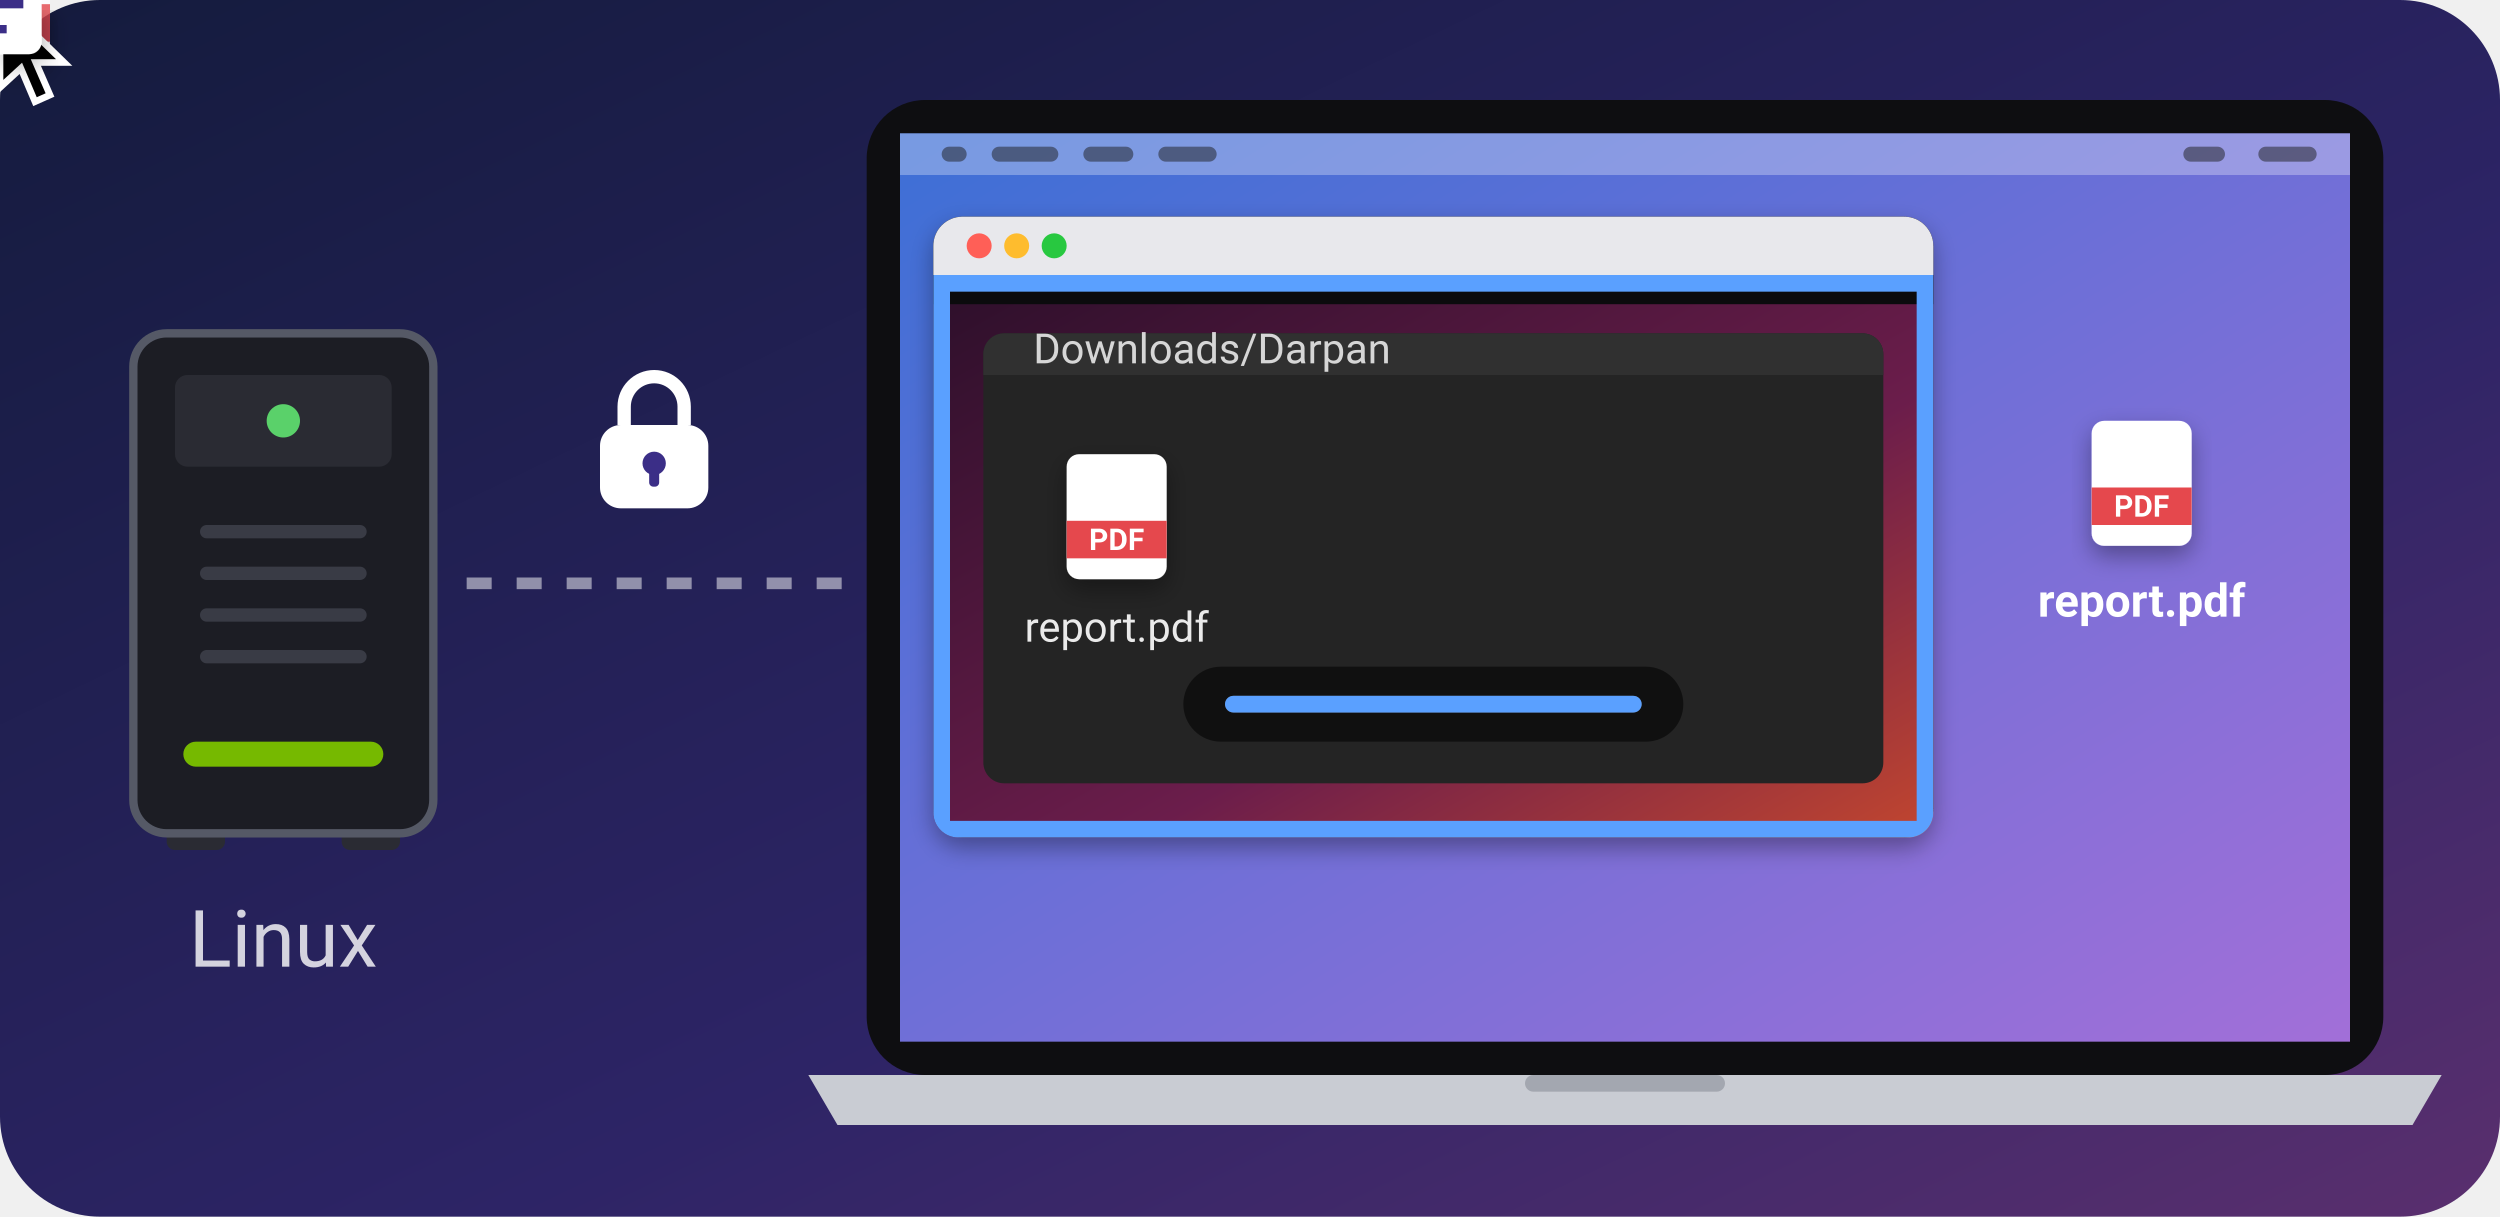
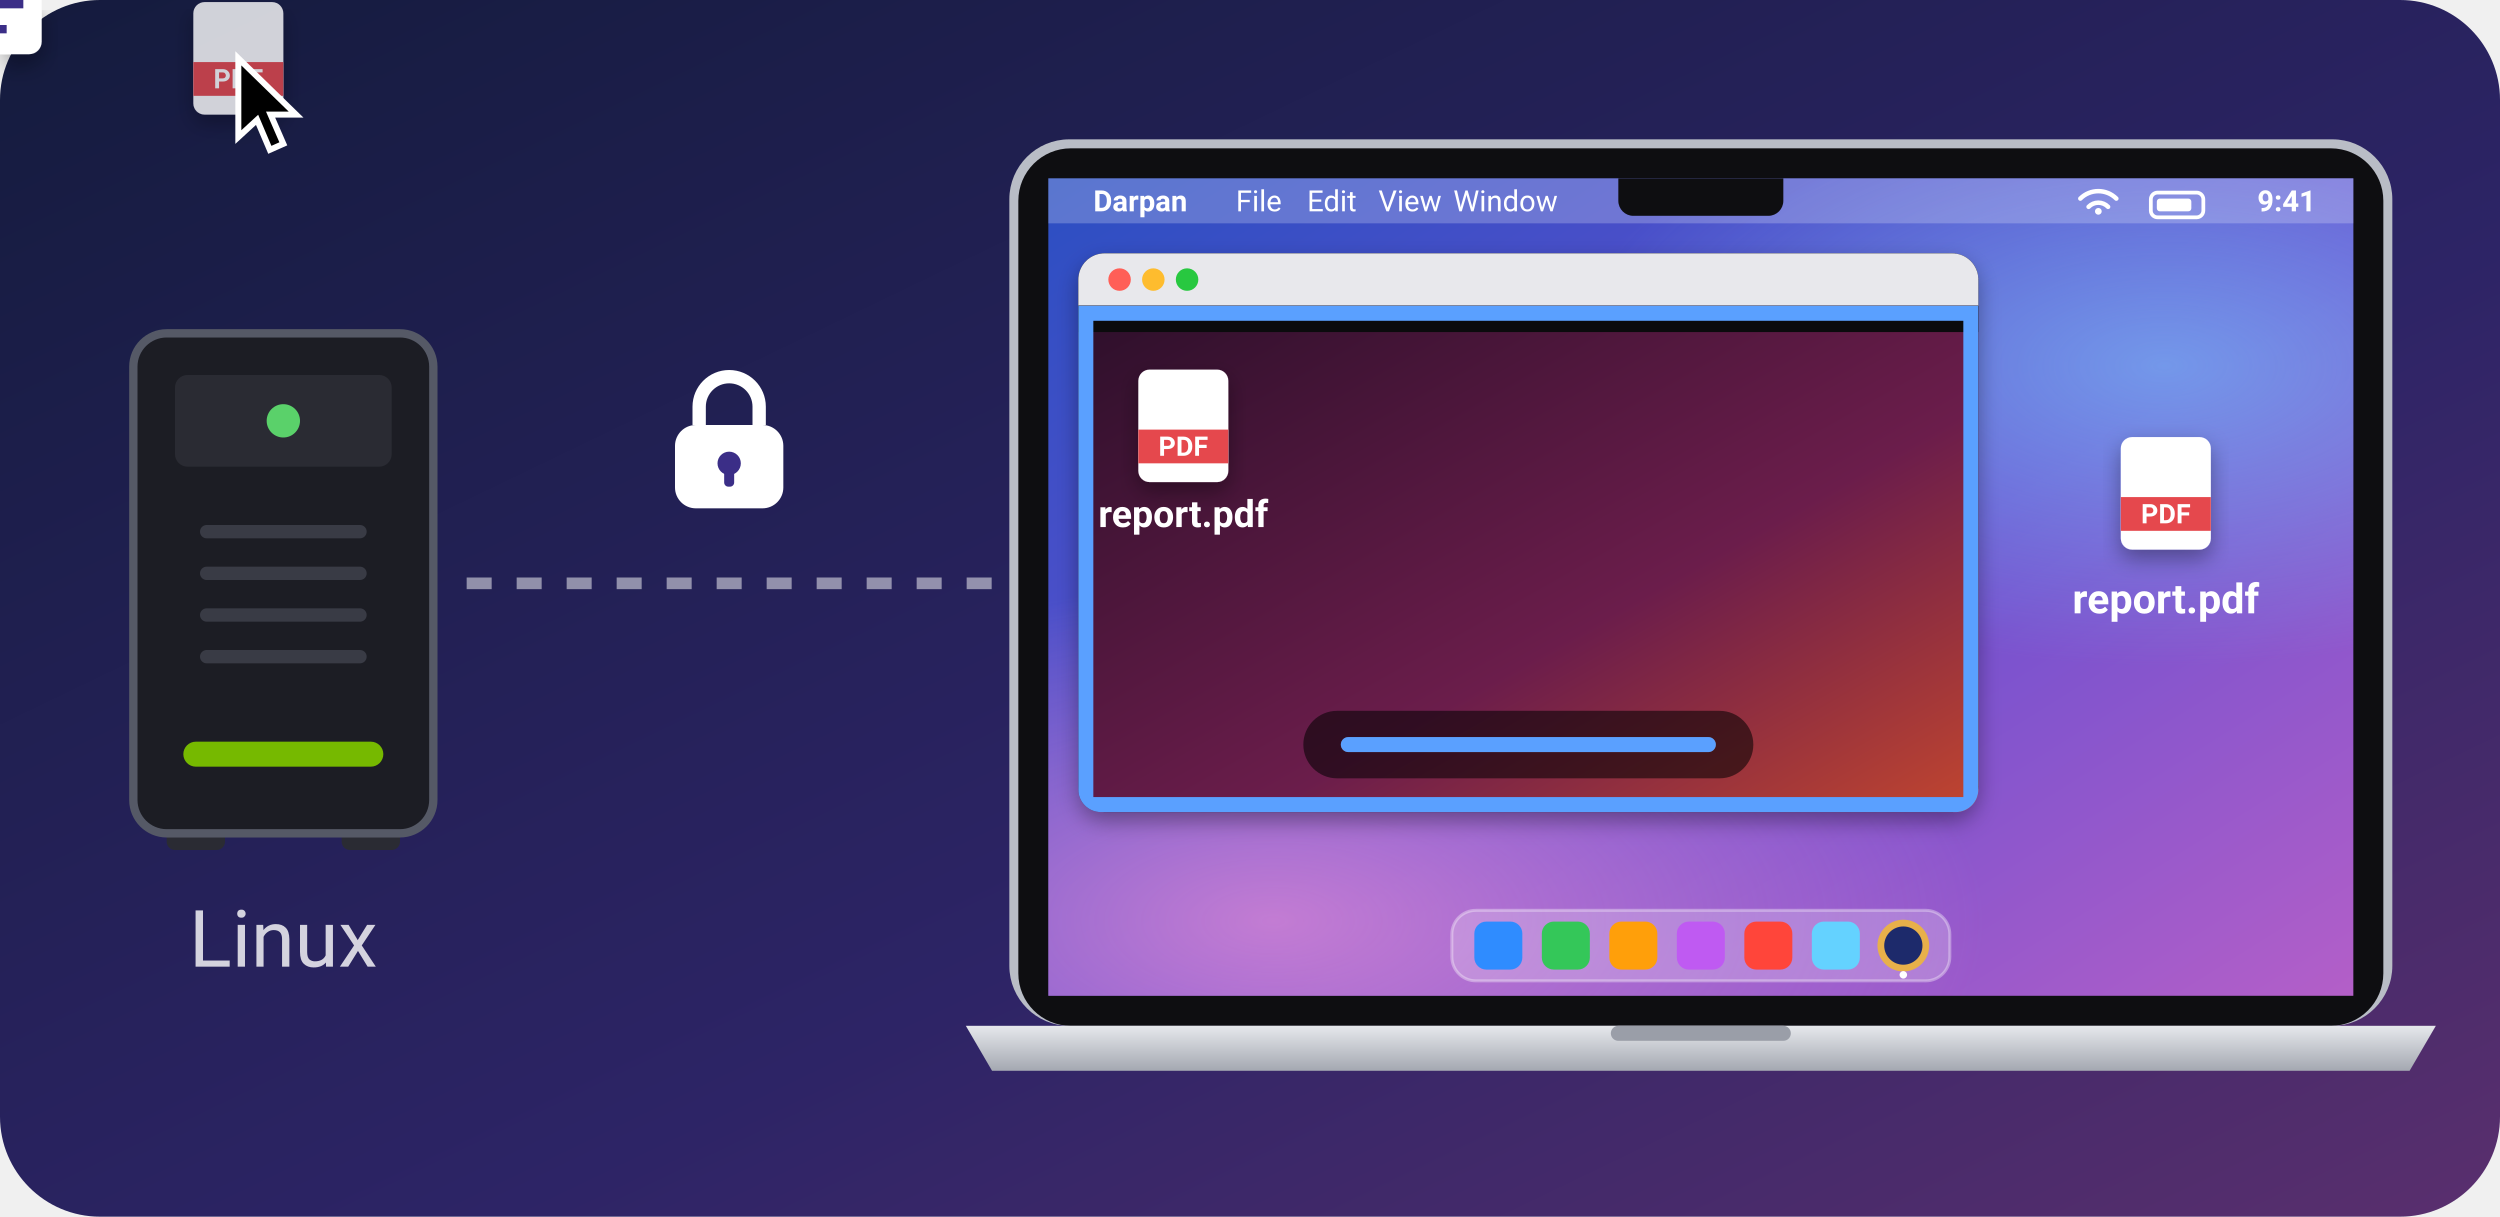
- <svg xmlns="http://www.w3.org/2000/svg" viewBox="0 0 300 146" width="300" height="146" role="img" aria-label="A file dragged from the Mac desktop onto Darpan's window lands in the Downloads/Darpan folder on the Linux computer">
-   <style>@keyframes ptr{0.00%{opacity:0;transform:translate(262.0px,60.0px)}5.00%{opacity:0;transform:translate(262.0px,60.0px)}6.67%{opacity:1;transform:translate(262.0px,60.0px)}11.67%{opacity:1;transform:translate(262.0px,60.0px)}26.67%{opacity:1;transform:translate(176.0px,64.0px)}35.00%{opacity:1;transform:translate(176.0px,64.0px)}36.67%{opacity:0;transform:translate(176.0px,64.0px)}100.00%{opacity:0;transform:translate(176.0px,64.0px)}}.ptr{animation:ptr 6s ease-in-out infinite;}@keyframes drag{0.00%{opacity:0;transform:translate(257.0px,58.0px)}11.67%{opacity:0;transform:translate(257.0px,58.0px)}13.33%{opacity:1;transform:translate(257.0px,58.0px)}26.67%{opacity:1;transform:translate(171.0px,62.0px)}30.83%{opacity:1;transform:translate(171.0px,62.0px)}32.50%{opacity:0;transform:translate(171.0px,62.0px)}100.00%{opacity:0;transform:translate(171.0px,62.0px)}}.drag{animation:drag 6s ease-in-out infinite;}@keyframes drop{0.00%{opacity:0}22.50%{opacity:0}24.17%{opacity:1}31.67%{opacity:1}33.33%{opacity:0}100.00%{opacity:0}}.drop{animation:drop 6s linear infinite;}@keyframes d1{0.00%{opacity:0;transform:translate(101.0px,70.0px)}31.67%{opacity:0;transform:translate(101.0px,70.0px)}33.33%{opacity:1;transform:translate(101.0px,70.0px)}43.33%{opacity:1;transform:translate(56.0px,70.0px)}45.00%{opacity:0;transform:translate(56.0px,70.0px)}100.00%{opacity:0;transform:translate(56.0px,70.0px)}}.d1{animation:d1 6s ease-in-out infinite;}@keyframes toast{0.00%{opacity:0}31.67%{opacity:0}33.33%{opacity:1}48.33%{opacity:1}50.00%{opacity:0}100.00%{opacity:0}}.toast{animation:toast 6s linear infinite;}@keyframes tbar{0.00%{transform:scaleX(0.000)}31.67%{transform:scaleX(0.000)}46.67%{transform:scaleX(1.000)}100.00%{transform:scaleX(1.000)}}.tbar{animation:tbar 6s linear infinite;transform-box:fill-box;transform-origin:0 0}@keyframes landed{0.00%{opacity:0}48.33%{opacity:0}50.83%{opacity:1}93.33%{opacity:1}95.83%{opacity:0}100.00%{opacity:0}}.landed{animation:landed 6s linear infinite;}@media (prefers-reduced-motion:reduce){*{animation-play-state:paused!important}}</style>
+ <svg xmlns="http://www.w3.org/2000/svg" viewBox="0 0 300 146" width="300" height="146" role="img" aria-label="A file dragged from the Mac desktop onto Darpan's window lands on the Linux desktop">
+   <style>@keyframes ptr{0.00%{opacity:0;transform:translate(262.0px,60.0px)}5.00%{opacity:0;transform:translate(262.0px,60.0px)}6.67%{opacity:1;transform:translate(262.0px,60.0px)}11.67%{opacity:1;transform:translate(262.0px,60.0px)}26.67%{opacity:1;transform:translate(176.0px,64.0px)}35.00%{opacity:1;transform:translate(176.0px,64.0px)}36.67%{opacity:0;transform:translate(176.0px,64.0px)}100.00%{opacity:0;transform:translate(176.0px,64.0px)}}.ptr{animation:ptr 6s ease-in-out infinite;}@keyframes drag{0.00%{opacity:0;transform:translate(257.0px,58.0px)}11.67%{opacity:0;transform:translate(257.0px,58.0px)}13.33%{opacity:1;transform:translate(257.0px,58.0px)}26.67%{opacity:1;transform:translate(171.0px,62.0px)}30.83%{opacity:1;transform:translate(171.0px,62.0px)}32.50%{opacity:0;transform:translate(171.0px,62.0px)}100.00%{opacity:0;transform:translate(171.0px,62.0px)}}.drag{animation:drag 6s ease-in-out infinite;}@keyframes drop{0.00%{opacity:0}22.50%{opacity:0}24.17%{opacity:1}31.67%{opacity:1}33.33%{opacity:0}100.00%{opacity:0}}.drop{animation:drop 6s linear infinite;}@keyframes d1{0.00%{opacity:0;transform:translate(119.0px,70.0px)}31.67%{opacity:0;transform:translate(119.0px,70.0px)}33.33%{opacity:1;transform:translate(119.0px,70.0px)}43.33%{opacity:1;transform:translate(56.0px,70.0px)}45.00%{opacity:0;transform:translate(56.0px,70.0px)}100.00%{opacity:0;transform:translate(56.0px,70.0px)}}.d1{animation:d1 6s ease-in-out infinite;}@keyframes toast{0.00%{opacity:0}31.67%{opacity:0}33.33%{opacity:1}48.33%{opacity:1}50.00%{opacity:0}100.00%{opacity:0}}.toast{animation:toast 6s linear infinite;}@keyframes tbar{0.00%{transform:scaleX(0.000)}31.67%{transform:scaleX(0.000)}46.67%{transform:scaleX(1.000)}100.00%{transform:scaleX(1.000)}}.tbar{animation:tbar 6s linear infinite;transform-box:fill-box;transform-origin:0 0}@keyframes landed{0.00%{opacity:0}48.33%{opacity:0}50.83%{opacity:1}93.33%{opacity:1}95.83%{opacity:0}100.00%{opacity:0}}.landed{animation:landed 6s linear infinite;}@media (prefers-reduced-motion:reduce){*{animation-play-state:paused!important}}</style>
  <defs>
    <linearGradient id="bg" x1="0" y1="0" x2="1" y2="1">
      <stop offset="0" stop-color="#141b3d" />
      <stop offset=".6" stop-color="#2d2466" />
      <stop offset="1" stop-color="#5a2f6e" />
    </linearGradient>
    <linearGradient id="lin" x1="0" y1="0" x2="1" y2="1">
      <stop offset="0" stop-color="#2c0f2a" />
      <stop offset=".6" stop-color="#6b1d4b" />
      <stop offset="1" stop-color="#c2462f" />
    </linearGradient>
    <linearGradient id="wall" x1="0" y1="0" x2="1" y2="1">
-       <stop offset="0" stop-color="#3d6fd6" />
-       <stop offset="1" stop-color="#a26fd8" />
+       <stop offset="0" stop-color="#2b4fc2" />
+       <stop offset=".55" stop-color="#6a4fd0" />
+       <stop offset="1" stop-color="#b45fc8" />
+     </linearGradient>
+     <radialGradient id="glow1">
+       <stop offset="0" stop-color="#ff9ad5" stop-opacity=".6" />
+       <stop offset="1" stop-color="#ff9ad5" stop-opacity="0" />
+     </radialGradient>
+     <radialGradient id="glow2">
+       <stop offset="0" stop-color="#7cd3ff" stop-opacity=".55" />
+       <stop offset="1" stop-color="#7cd3ff" stop-opacity="0" />
+     </radialGradient>
+     <linearGradient id="alu" x1="0" y1="0" x2="0" y2="1">
+       <stop offset="0" stop-color="#e6e8ec" />
+       <stop offset="1" stop-color="#a4a8b1" />
    </linearGradient>
    <filter id="sh" x="-20%" y="-20%" width="140%" height="150%">
      <feDropShadow dx="0" dy="1.2" stdDeviation="1.4" flood-color="#000" flood-opacity=".35" />
    </filter>
    <clipPath id="scr">
      <rect x="108" y="16" width="174" height="109" />
    </clipPath>
    <clipPath id="vc">
      <path d="M0 0H120V64.5a3 3 0 0 1-3 3H3a3 3 0 0 1-3-3z" />
    </clipPath>
  </defs>
  <rect width="300" height="146" rx="12" fill="url(#bg)" />
  <rect x="20" y="99" width="7" height="3" rx="1" fill="#2a2b33" />
  <rect x="41" y="99" width="7" height="3" rx="1" fill="#2a2b33" />
  <rect x="16" y="40" width="36" height="60" rx="4" fill="#1c1d24" stroke="#555966" />
  <rect x="21" y="45" width="26" height="11" rx="1.5" fill="#2a2b33" />
  <circle cx="34.0" cy="50.5" r="2" fill="#5ad16a" />
  <rect x="24" y="63" width="20" height="1.6" rx=".8" fill="#393b45" />
  <rect x="24" y="68" width="20" height="1.6" rx=".8" fill="#393b45" />
  <rect x="24" y="73" width="20" height="1.6" rx=".8" fill="#393b45" />
  <rect x="24" y="78" width="20" height="1.6" rx=".8" fill="#393b45" />
  <rect class="" x="22" y="89" width="24" height="3" rx="1.5" fill="#76b900" />
  <text text-anchor="middle" fill-opacity="0.8" x="34.0" y="116.0" font-family="-apple-system,BlinkMacSystemFont,'Segoe UI',Roboto,Helvetica,Arial,sans-serif" font-size="9.5" fill="#fff" xml:space="preserve">Linux</text>
  <g class="">
-     <line x1="56" y1="70" x2="101" y2="70" stroke="#fff" stroke-opacity=".5" stroke-width="1.4" stroke-dasharray="3 3" />
-     <g transform="translate(78.5 55)">
+     <line x1="56" y1="70" x2="119" y2="70" stroke="#fff" stroke-opacity=".5" stroke-width="1.4" stroke-dasharray="3 3" />
+     <g transform="translate(87.5 55)">
      <rect x="-6.5" y="-4" width="13" height="10" rx="2.5" fill="#fff" />
      <path d="M-3.6-4v-2.2a3.6 3.6 0 0 1 7.2 0V-4" fill="none" stroke="#fff" stroke-width="1.6" />
      <circle cy=".6" r="1.4" fill="#3b2e87" />
      <rect x="-.6" y=".6" width="1.2" height="2.8" rx=".5" fill="#3b2e87" />
    </g>
  </g>
-   <rect x="104" y="12" width="182" height="117" rx="7" fill="#0e0e11" />
-   <g clip-path="url(#scr)">
-     <rect x="108" y="16" width="174" height="109" fill="url(#wall)" />
-     <rect x="108" y="16" width="174" height="5" fill="#fff" fill-opacity=".3" />
-     <rect x="113" y="17.6" width="3" height="1.8" rx=".9" fill="#1d1d1f" fill-opacity=".5" />
-     <rect x="119" y="17.6" width="8" height="1.8" rx=".9" fill="#1d1d1f" fill-opacity=".5" />
-     <rect x="130" y="17.6" width="6" height="1.8" rx=".9" fill="#1d1d1f" fill-opacity=".5" />
-     <rect x="139" y="17.6" width="7" height="1.8" rx=".9" fill="#1d1d1f" fill-opacity=".5" />
-     <rect x="262" y="17.6" width="5" height="1.8" rx=".9" fill="#1d1d1f" fill-opacity=".5" />
-     <rect x="271" y="17.6" width="7" height="1.8" rx=".9" fill="#1d1d1f" fill-opacity=".5" />
-     <g class="">
-       <rect x="112" y="26" width="120" height="74.5" rx="3.5" fill="#111" filter="url(#sh)" />
-       <path d="M112 33v-3.5a3.5 3.5 0 0 1 3.5-3.5h113a3.5 3.5 0 0 1 3.5 3.5v3.5z" fill="#e8e8ec" />
-       <circle cx="117.5" cy="29.5" r="1.5" fill="#ff5f57" />
-       <circle cx="122.0" cy="29.5" r="1.5" fill="#febc2e" />
-       <circle cx="126.5" cy="29.5" r="1.5" fill="#28c840" />
-       <g transform="translate(112 33)">
-         <g clip-path="url(#vc)">
-           <rect width="120" height="67.5" fill="url(#lin)" />
-           <rect width="120" height="3.5" fill="#0b0b0d" />
-           <rect x="6" y="7" width="108" height="54" rx="2.5" fill="#242424" />
-           <path d="M6 12v-2.5a2.5 2.5 0 0 1 2.5-2.5h103a2.5 2.5 0 0 1 2.5 2.5v2.5z" fill="#303030" />
-           <text fill-opacity="0.8" x="12.0" y="10.6" font-family="-apple-system,BlinkMacSystemFont,'Segoe UI',Roboto,Helvetica,Arial,sans-serif" font-size="5" fill="#fff" xml:space="preserve">Downloads/Darpan</text>
-           <g class="landed">
-             <g opacity="1">
-               <rect x="16" y="21.5" width="12" height="15" rx="1.5" fill="#fff" filter="url(#sh)" />
-               <rect x="16" y="29.5" width="12" height="4.5" fill="#e5484d" />
-               <text text-anchor="middle" font-weight="700" x="22.0" y="33.0" font-family="-apple-system,BlinkMacSystemFont,'Segoe UI',Roboto,Helvetica,Arial,sans-serif" font-size="3.6" fill="#fff" xml:space="preserve">PDF</text>
+   <g transform="translate(28.6 7.0) scale(0.9)">
+     <rect x="102.8" y="10.8" width="184.4" height="118.2" rx="8" fill="#b9bdc6" />
+     <rect x="104" y="12" width="182" height="117" rx="7" fill="#0e0e11" />
+     <g clip-path="url(#scr)">
+       <rect x="108" y="16" width="174" height="109" fill="url(#wall)" />
+       <ellipse cx="138" cy="115" rx="95" ry="45" fill="url(#glow1)" />
+       <ellipse cx="257" cy="41" rx="80" ry="40" fill="url(#glow2)" />
+       <g class="">
+         <rect x="112" y="26" width="120" height="74.5" rx="3.5" fill="#111" filter="url(#sh)" />
+         <path d="M112 33v-3.5a3.5 3.5 0 0 1 3.5-3.5h113a3.5 3.5 0 0 1 3.5 3.5v3.5z" fill="#e8e8ec" />
+         <circle cx="117.5" cy="29.5" r="1.5" fill="#ff5f57" />
+         <circle cx="122.0" cy="29.5" r="1.5" fill="#febc2e" />
+         <circle cx="126.5" cy="29.5" r="1.5" fill="#28c840" />
+         <g transform="translate(112 33)">
+           <g clip-path="url(#vc)">
+             <rect width="120" height="67.5" fill="url(#lin)" />
+             <rect width="120" height="3.5" fill="#0b0b0d" />
+             <g class="landed">
+               <g opacity="1">
+                 <rect x="8" y="8.5" width="12" height="15" rx="1.5" fill="#fff" filter="url(#sh)" />
+                 <rect x="8" y="16.5" width="12" height="4.5" fill="#e5484d" />
+                 <text text-anchor="middle" font-weight="700" x="14.0" y="20.0" font-family="-apple-system,BlinkMacSystemFont,'Segoe UI',Roboto,Helvetica,Arial,sans-serif" font-size="3.6" fill="#fff" xml:space="preserve">PDF</text>
+               </g>
+               <text text-anchor="middle" font-weight="600" x="14.0" y="29.5" font-family="-apple-system,BlinkMacSystemFont,'Segoe UI',Roboto,Helvetica,Arial,sans-serif" font-size="5" fill="#fff" xml:space="preserve">report.pdf</text>
            </g>
-             <text text-anchor="middle" fill-opacity="0.9" x="22.0" y="44.0" font-family="-apple-system,BlinkMacSystemFont,'Segoe UI',Roboto,Helvetica,Arial,sans-serif" font-size="5" fill="#fff" xml:space="preserve">report.pdf</text>
+             <g class="toast">
+               <rect x="30" y="54" width="60" height="9" rx="4.5" fill="#000" fill-opacity=".55" />
+               <rect x="35" y="57.5" width="50" height="2" rx="1" fill="#fff" fill-opacity=".25" />
+               <rect class="tbar" x="35" y="57.5" width="50" height="2" rx="1" fill="#5aa0ff" />
+             </g>
+             <rect class="drop" x="1" y="1" width="118" height="65.5" fill="none" stroke="#5aa0ff" stroke-width="2" />
          </g>
-           <g class="toast">
-             <rect x="30" y="47" width="60" height="9" rx="4.5" fill="#000" fill-opacity=".55" />
-             <rect x="35" y="50.5" width="50" height="2" rx="1" fill="#fff" fill-opacity=".25" />
-             <rect class="tbar" x="35" y="50.5" width="50" height="2" rx="1" fill="#5aa0ff" />
-           </g>
-           <rect class="drop" x="1" y="1" width="118" height="65.5" fill="none" stroke="#5aa0ff" stroke-width="2" />
        </g>
      </g>
+       <g opacity="1">
+         <rect x="251" y="50.5" width="12" height="15" rx="1.5" fill="#fff" filter="url(#sh)" />
+         <rect x="251" y="58.5" width="12" height="4.5" fill="#e5484d" />
+         <text text-anchor="middle" font-weight="700" x="257.0" y="62.0" font-family="-apple-system,BlinkMacSystemFont,'Segoe UI',Roboto,Helvetica,Arial,sans-serif" font-size="3.6" fill="#fff" xml:space="preserve">PDF</text>
+       </g>
+       <text text-anchor="middle" font-weight="600" x="257.0" y="74.0" font-family="-apple-system,BlinkMacSystemFont,'Segoe UI',Roboto,Helvetica,Arial,sans-serif" font-size="5.5" fill="#fff" xml:space="preserve">report.pdf</text>
+       <rect x="161.8" y="113.6" width="66.4" height="9.4" rx="3.2" fill="#fff" fill-opacity=".22" stroke="#fff" stroke-opacity=".35" stroke-width=".4" />
+       <rect x="164.8" y="115.1" width="6.4" height="6.4" rx="1.6" fill="#2f8cff" />
+       <rect x="173.8" y="115.1" width="6.4" height="6.4" rx="1.6" fill="#34c759" />
+       <rect x="182.8" y="115.1" width="6.4" height="6.4" rx="1.6" fill="#ff9f0a" />
+       <rect x="191.8" y="115.1" width="6.4" height="6.4" rx="1.6" fill="#bf5af2" />
+       <rect x="200.8" y="115.1" width="6.4" height="6.4" rx="1.6" fill="#ff453a" />
+       <rect x="209.8" y="115.1" width="6.4" height="6.4" rx="1.6" fill="#64d2ff" />
+       <circle cx="222.0" cy="118.3" r="3" fill="#1d2a6b" stroke="#e8b04a" stroke-width=".9" />
+       <circle cx="222.0" cy="122.2" r=".5" fill="#fff" />
+       <rect x="108" y="16" width="174" height="6" fill="#fff" fill-opacity=".22" />
+       <text font-weight="700" x="114.0" y="20.4" font-family="-apple-system,BlinkMacSystemFont,'Segoe UI',Roboto,Helvetica,Arial,sans-serif" font-size="3.9" fill="#fff" xml:space="preserve">Darpan</text>
+       <text x="133.0" y="20.4" font-family="-apple-system,BlinkMacSystemFont,'Segoe UI',Roboto,Helvetica,Arial,sans-serif" font-size="3.9" fill="#fff" xml:space="preserve">File</text>
+       <text x="142.5" y="20.4" font-family="-apple-system,BlinkMacSystemFont,'Segoe UI',Roboto,Helvetica,Arial,sans-serif" font-size="3.9" fill="#fff" xml:space="preserve">Edit</text>
+       <text x="152.0" y="20.4" font-family="-apple-system,BlinkMacSystemFont,'Segoe UI',Roboto,Helvetica,Arial,sans-serif" font-size="3.9" fill="#fff" xml:space="preserve">View</text>
+       <text x="162.0" y="20.4" font-family="-apple-system,BlinkMacSystemFont,'Segoe UI',Roboto,Helvetica,Arial,sans-serif" font-size="3.9" fill="#fff" xml:space="preserve">Window</text>
+       <g fill="none" stroke="#fff" stroke-width=".6" stroke-linecap="round" transform="translate(248 20.3)">
+         <path d="M-2.4-1.6a3.4 3.4 0 0 1 4.8 0" />
+         <path d="M-1.3-.5a1.8 1.8 0 0 1 2.6 0" />
+       </g>
+       <circle cx="248" cy="20.4" r=".45" fill="#fff" />
+       <rect x="255" y="17.9" width="7" height="3.3" rx=".9" fill="none" stroke="#fff" stroke-width=".5" />
+       <rect x="255.8" y="18.7" width="4.6" height="1.7" rx=".4" fill="#fff" />
+       <text text-anchor="end" font-weight="600" x="277.0" y="20.4" font-family="-apple-system,BlinkMacSystemFont,'Segoe UI',Roboto,Helvetica,Arial,sans-serif" font-size="3.9" fill="#fff" xml:space="preserve">9:41</text>
+       <path d="M184.0 16h22v3a2 2 0 0 1-2 2h-18a2 2 0 0 1-2-2z" fill="#0e0e11" />
    </g>
-     <g opacity="1">
-       <rect x="251" y="50.5" width="12" height="15" rx="1.5" fill="#fff" filter="url(#sh)" />
-       <rect x="251" y="58.5" width="12" height="4.5" fill="#e5484d" />
-       <text text-anchor="middle" font-weight="700" x="257.0" y="62.0" font-family="-apple-system,BlinkMacSystemFont,'Segoe UI',Roboto,Helvetica,Arial,sans-serif" font-size="3.6" fill="#fff" xml:space="preserve">PDF</text>
+     <path d="M97 129h196l-3.5 6h-189z" fill="url(#alu)" />
+     <rect x="183.0" y="129" width="24" height="2" rx="1" fill="#9a9ea8" />
+     <g class="drag">
+       <g opacity="0.8">
+         <rect x="-6" y="-7.5" width="12" height="15" rx="1.5" fill="#fff" filter="url(#sh)" />
+         <rect x="-6" y="0.5" width="12" height="4.5" fill="#e5484d" />
+         <text text-anchor="middle" font-weight="700" x="0.0" y="4.0" font-family="-apple-system,BlinkMacSystemFont,'Segoe UI',Roboto,Helvetica,Arial,sans-serif" font-size="3.6" fill="#fff" xml:space="preserve">PDF</text>
+       </g>
    </g>
-     <text text-anchor="middle" font-weight="600" x="257.0" y="74.0" font-family="-apple-system,BlinkMacSystemFont,'Segoe UI',Roboto,Helvetica,Arial,sans-serif" font-size="5.5" fill="#fff" xml:space="preserve">report.pdf</text>
+     <path class="ptr" d="M0 0v10.5l2.5-2.3 1.7 4 1.8-.8-1.7-3.9h3.4z" fill="#000" stroke="#fff" stroke-width=".8" />
  </g>
-   <path d="M97 129h196l-3.5 6h-189z" fill="#c9ccd3" />
-   <rect x="183.0" y="129" width="24" height="2" rx="1" fill="#a3a7b0" />
-   <g class="drag">
-     <g opacity="0.8">
-       <rect x="-6" y="-7.5" width="12" height="15" rx="1.5" fill="#fff" filter="url(#sh)" />
-       <rect x="-6" y="0.5" width="12" height="4.5" fill="#e5484d" />
-       <text text-anchor="middle" font-weight="700" x="0.0" y="4.0" font-family="-apple-system,BlinkMacSystemFont,'Segoe UI',Roboto,Helvetica,Arial,sans-serif" font-size="3.6" fill="#fff" xml:space="preserve">PDF</text>
-     </g>
-   </g>
-   <path class="ptr" d="M0 0v10.5l2.5-2.3 1.7 4 1.8-.8-1.7-3.9h3.4z" fill="#000" stroke="#fff" stroke-width=".8" />
  <g class="d1">
    <g opacity="1">
      <rect x="-5" y="-6.5" width="10" height="13" rx="1.5" fill="#fff" filter="url(#sh)" />
      <path d="M-2.8-2.5h5.6M-2.8 .5h5.6M-2.8 3.5h3.6" stroke="#3b2e87" stroke-width="1" />
    </g>
  </g>
</svg>
